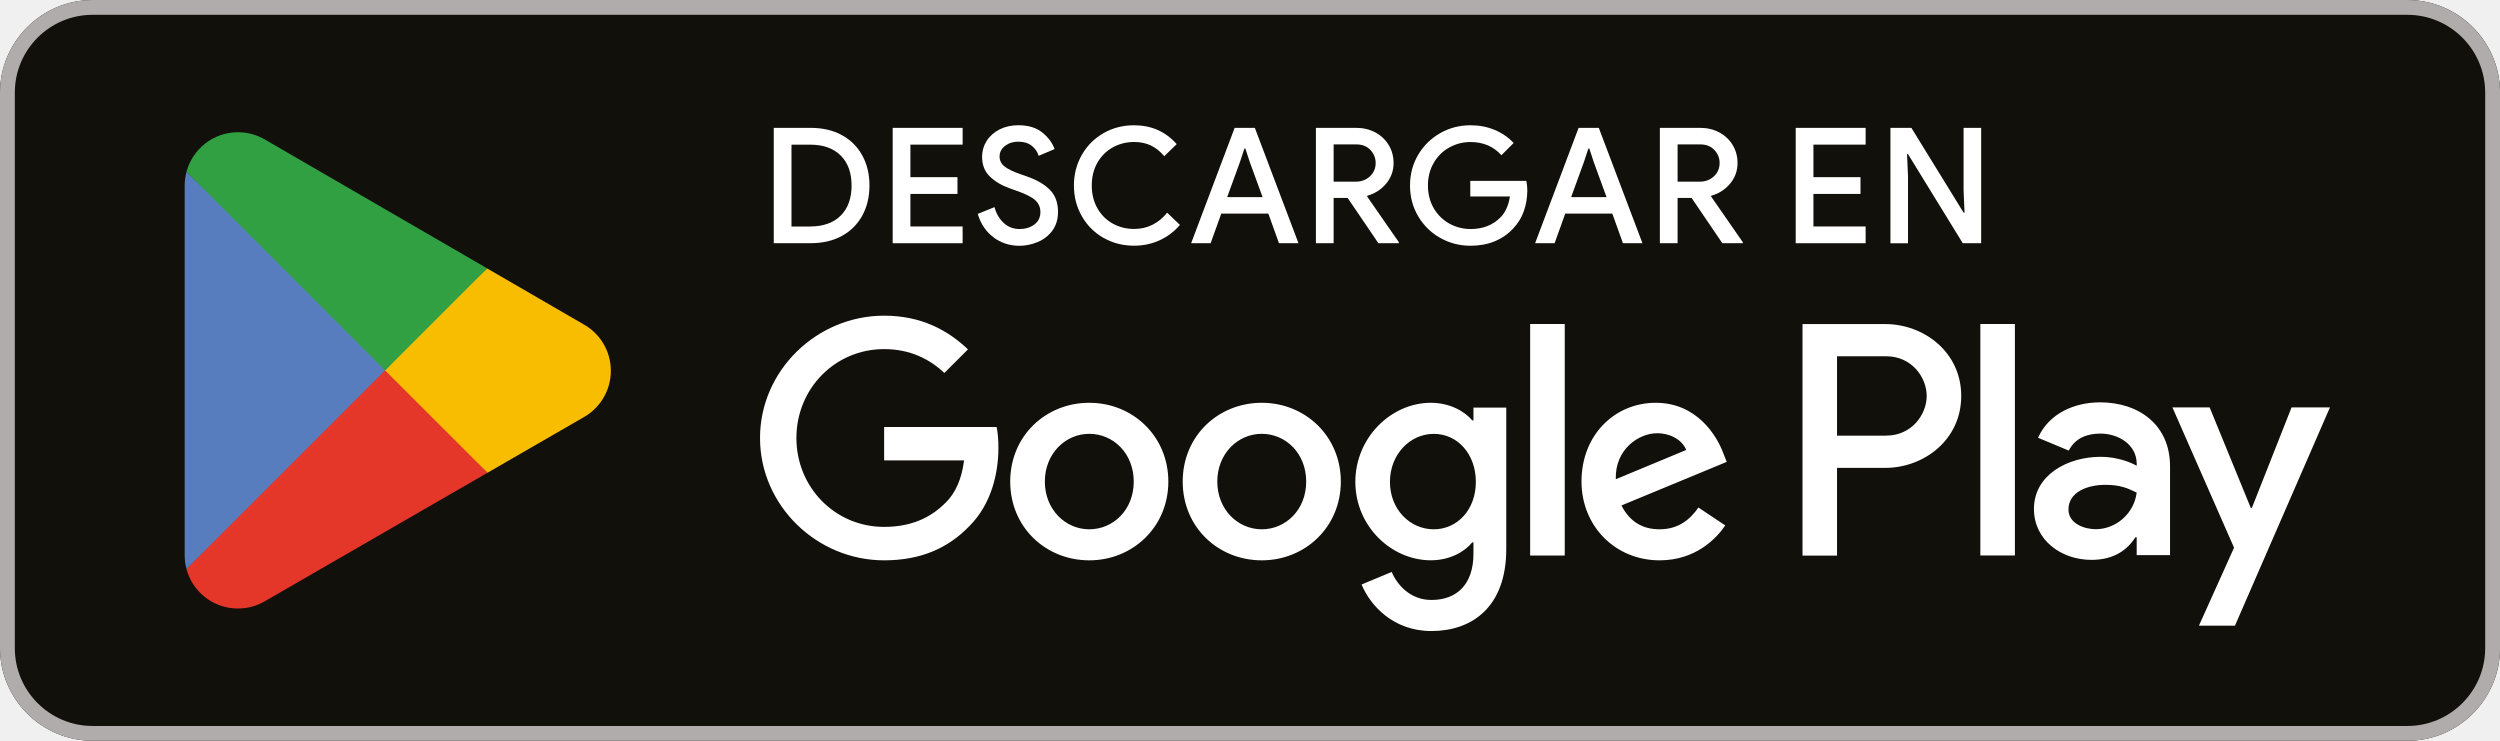
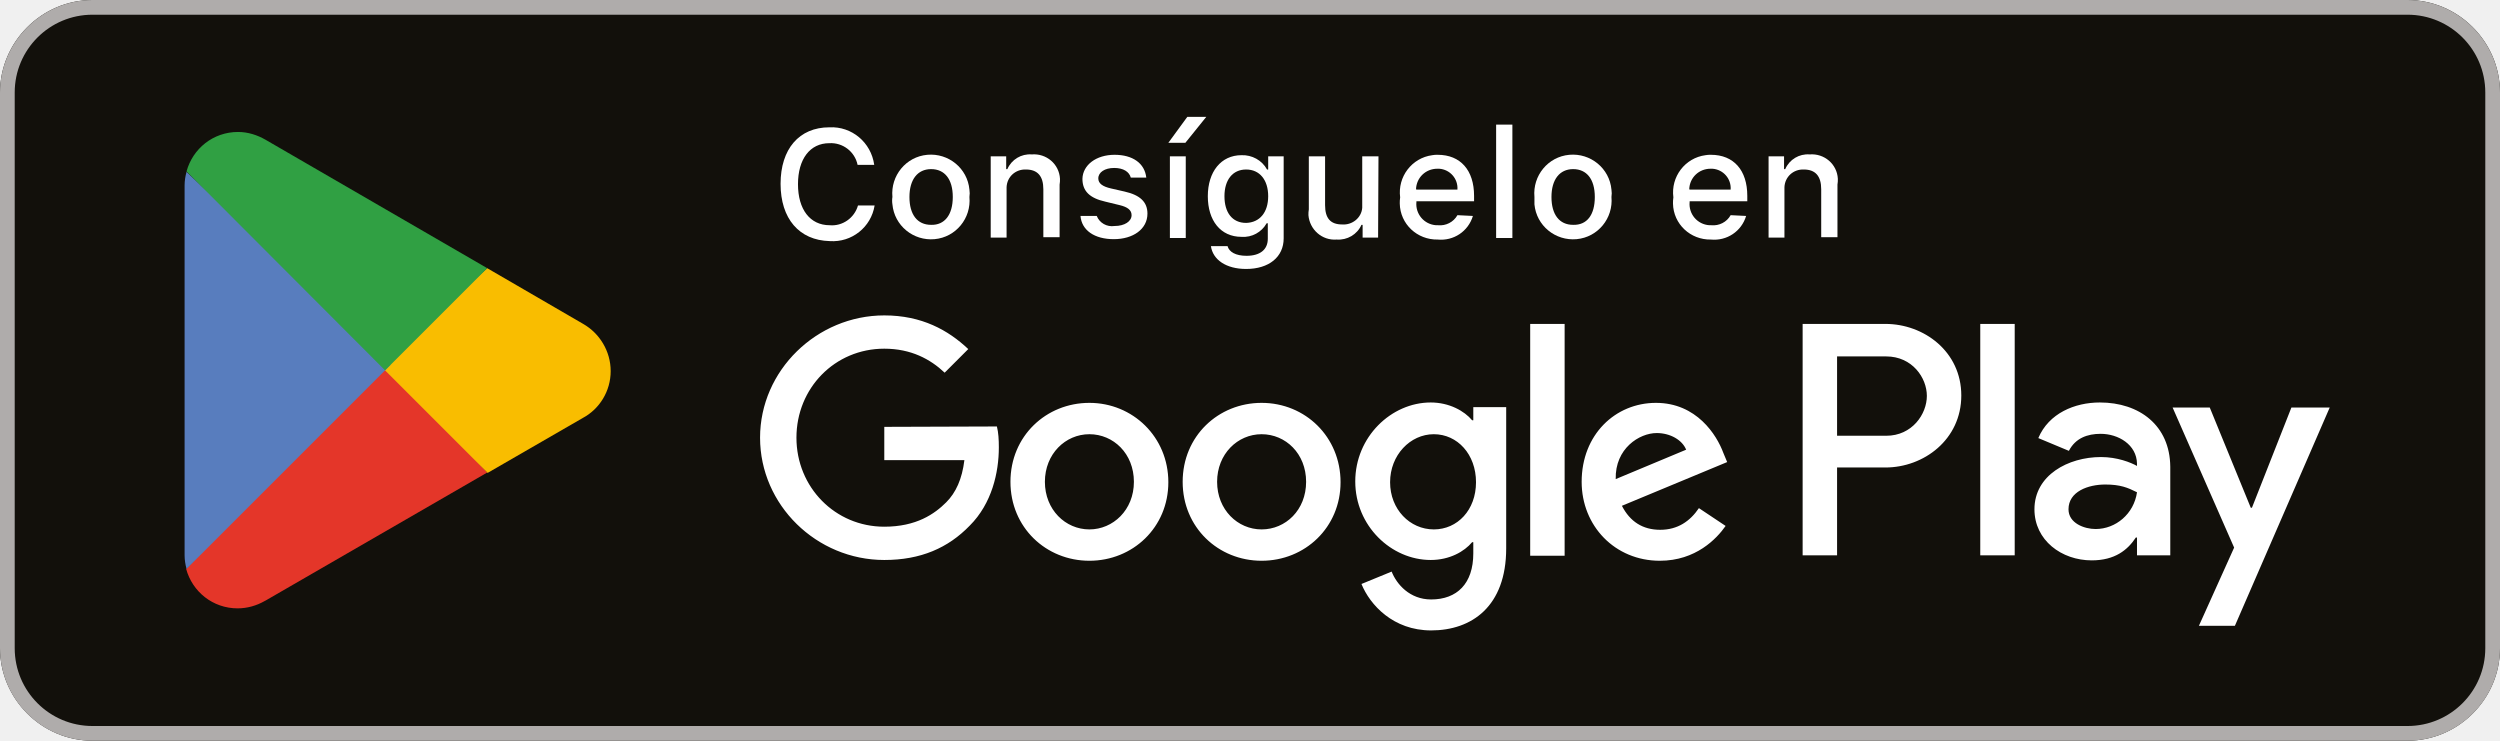
- <svg xmlns="http://www.w3.org/2000/svg" id="Layer_1" viewBox="0 0 646 191.41">
+ <svg xmlns="http://www.w3.org/2000/svg" id="Layer_1" data-name="Layer 1" viewBox="0 0 646 191.4">
  <defs>
-     <style>.cls-1{fill:#fff;}.cls-2{fill:#587dbe;}.cls-3{fill:#afacab;}.cls-4,.cls-5,.cls-6{fill:none;}.cls-7{fill:#f9bd00;}.cls-8{fill:#30a043;}.cls-5{clip-path:url(#clippath);}.cls-9{fill:#12100b;}.cls-6{clip-path:url(#clippath-1);}.cls-10{fill:#e43629;}</style>
+     <style>
+       .cls-1 {
+         fill: #12100b;
+       }
+ 
+       .cls-1, .cls-2, .cls-3, .cls-4, .cls-5, .cls-6, .cls-7, .cls-8 {
+         stroke-width: 0px;
+       }
+ 
+       .cls-2 {
+         fill: #afacab;
+       }
+ 
+       .cls-3 {
+         fill: none;
+       }
+ 
+       .cls-4 {
+         fill: #f9bd00;
+       }
+ 
+       .cls-9 {
+         clip-path: url(#clippath-1);
+       }
+ 
+       .cls-5 {
+         fill: #587dbe;
+       }
+ 
+       .cls-6 {
+         fill: #fff;
+       }
+ 
+       .cls-7 {
+         fill: #e43629;
+       }
+ 
+       .cls-8 {
+         fill: #30a043;
+       }
+ 
+       .cls-10 {
+         clip-path: url(#clippath);
+       }
+     </style>
    <clipPath id="clippath">
-       <rect class="cls-4" width="646" height="191.41" />
+       <rect class="cls-3" y="0" width="646" height="191.4" />
    </clipPath>
    <clipPath id="clippath-1">
-       <rect class="cls-4" y="0" width="646" height="191.41" />
+       <rect class="cls-3" y="0" width="646" height="191.4" />
    </clipPath>
  </defs>
-   <g class="cls-5">
-     <g class="cls-6">
-       <path class="cls-9" d="m622.07,191.41H23.93c-13.16,0-23.93-10.77-23.93-23.93V23.93C0,10.77,10.77,0,23.93,0h598.15c13.16,0,23.93,10.77,23.93,23.93v143.56c0,13.16-10.77,23.93-23.93,23.93" />
-       <path class="cls-3" d="m622.07,3.83c11.08,0,20.1,9.02,20.1,20.1v143.56c0,11.08-9.02,20.1-20.1,20.1H23.93c-11.08,0-20.1-9.02-20.1-20.1V23.93C3.83,12.84,12.84,3.83,23.93,3.83h598.15ZM622.07,0H23.93C10.77,0,0,10.77,0,23.93v143.56c0,13.16,10.77,23.93,23.93,23.93h598.15c13.16,0,23.93-10.77,23.93-23.93V23.93C646,10.77,635.23,0,622.07,0" />
-       <path class="cls-1" d="m326.04,104.08c-11.25,0-20.43,8.56-20.43,20.36s9.17,20.35,20.43,20.35,20.43-8.64,20.43-20.35-9.17-20.36-20.43-20.36m0,32.69c-6.17,0-11.49-5.09-11.49-12.33s5.32-12.34,11.49-12.34,11.48,5.01,11.48,12.34-5.32,12.33-11.48,12.33m-44.57-32.69c-11.25,0-20.43,8.56-20.43,20.36s9.17,20.35,20.43,20.35,20.43-8.64,20.43-20.35-9.18-20.36-20.43-20.36m0,32.69c-6.16,0-11.48-5.09-11.48-12.33s5.32-12.34,11.48-12.34,11.49,5.01,11.49,12.34-5.32,12.33-11.49,12.33m-53.01-26.44v8.63h20.66c-.62,4.86-2.23,8.4-4.7,10.87-3.01,3.01-7.71,6.32-15.96,6.32-12.72,0-22.67-10.25-22.67-22.97s9.94-22.97,22.67-22.97c6.86,0,11.87,2.69,15.57,6.16l6.09-6.09c-5.17-4.93-12.03-8.71-21.66-8.71-17.42,0-32.07,14.19-32.07,31.61s14.65,31.61,32.07,31.61c9.4,0,16.49-3.09,22.05-8.87,5.7-5.7,7.48-13.72,7.48-20.2,0-2-.15-3.85-.46-5.39h-29.06Zm216.81,6.7c-1.7-4.55-6.86-12.95-17.42-12.95s-19.19,8.25-19.19,20.36c0,11.41,8.63,20.35,20.19,20.35,9.33,0,14.72-5.7,16.96-9.02l-6.94-4.63c-2.32,3.39-5.47,5.63-10.02,5.63s-7.79-2.08-9.87-6.16l27.21-11.26-.92-2.31Zm-27.75,6.79c-.23-7.87,6.09-11.87,10.64-11.87,3.55,0,6.56,1.77,7.56,4.32l-18.19,7.56Zm-22.13,19.73h8.94v-59.82h-8.94v59.82Zm-14.65-34.92h-.31c-2-2.39-5.86-4.55-10.71-4.55-10.18,0-19.5,8.94-19.5,20.43s9.33,20.27,19.5,20.27c4.86,0,8.71-2.16,10.71-4.63h.31v2.93c0,7.79-4.16,11.95-10.87,11.95-5.47,0-8.87-3.93-10.25-7.24l-7.79,3.24c2.23,5.4,8.17,12.03,18.04,12.03,10.48,0,19.35-6.17,19.35-21.2v-36.54h-8.48v3.32Zm-10.25,28.14c-6.17,0-11.33-5.16-11.33-12.25s5.16-12.41,11.33-12.41,10.87,5.24,10.87,12.41-4.78,12.25-10.87,12.25m116.67-53.03h-21.39v59.82h8.92v-22.66h12.47c9.9,0,19.62-7.17,19.62-18.58s-9.73-18.58-19.62-18.58m.23,28.83h-12.7v-20.51h12.7c6.68,0,10.47,5.53,10.47,10.25s-3.79,10.25-10.47,10.25m55.18-8.59c-6.46,0-13.16,2.85-15.93,9.15l7.93,3.31c1.69-3.31,4.85-4.39,8.16-4.39,4.62,0,9.31,2.77,9.39,7.69v.62c-1.62-.92-5.08-2.31-9.31-2.31-8.54,0-17.24,4.69-17.24,13.47,0,8.01,7.01,13.16,14.85,13.16,6.01,0,9.31-2.69,11.39-5.85h.31v4.62h8.62v-22.94c0-10.62-7.92-16.54-18.16-16.54m-1.08,32.78c-2.93,0-7.01-1.46-7.01-5.08,0-4.62,5.08-6.38,9.47-6.38,3.92,0,5.77.85,8.16,2-.69,5.54-5.46,9.47-10.62,9.47m50.64-31.48l-10.24,25.94h-.31l-10.62-25.94h-9.62l15.93,36.25-9.08,20.16h9.31l24.55-56.41h-9.93Zm-80.42,38.27h8.93v-59.82h-8.93v59.82Z" />
-       <path class="cls-10" d="m99.14,92.95l-50.95,54.07s0,.02,0,.03c1.56,5.87,6.92,10.19,13.29,10.19,2.55,0,4.93-.69,6.98-1.89l.16-.1,57.35-33.09-26.84-29.22Z" />
-       <path class="cls-7" d="m150.68,83.74l-.05-.03-24.76-14.35-27.89,24.82,27.99,27.98,24.62-14.21c4.32-2.34,7.25-6.89,7.25-12.13s-2.89-9.74-7.17-12.08" />
-       <path class="cls-2" d="m48.19,44.39c-.31,1.13-.47,2.32-.47,3.54v95.55c0,1.23.16,2.41.47,3.54l52.69-52.69-52.7-49.94Z" />
-       <path class="cls-8" d="m99.51,95.71l26.37-26.36-57.28-33.21c-2.08-1.25-4.51-1.97-7.11-1.97-6.36,0-11.73,4.33-13.3,10.21,0,0,0,0,0,.01l51.33,51.32Z" />
+   <g class="cls-10">
+     <g>
+       <g class="cls-9">
+         <g>
+           <path class="cls-1" d="m622.1,191.4H23.9c-13.1,0-23.9-10.8-23.9-23.9V23.9C0,10.8,10.8,0,23.9,0h598.2C635.2,0,646,10.8,646,23.9v143.6c0,13.1-10.8,23.9-23.9,23.9" />
+           <path class="cls-2" d="m622.1,3.8c11.1,0,20.1,9,20.1,20.1v143.6c0,11.1-9,20.1-20.1,20.1H23.9c-11.1,0-20.1-9-20.1-20.1V23.9C3.8,12.8,12.8,3.8,23.9,3.8h598.2ZM622.1,0H23.9C10.8,0,0,10.8,0,23.9v143.6c0,13.2,10.8,23.9,23.9,23.9h598.2c13.2,0,23.9-10.8,23.9-23.9V23.9C646,10.8,635.2,0,622.1,0" />
+           <path class="cls-6" d="m326,104.1c-11.2,0-20.4,8.6-20.4,20.4s9.2,20.4,20.4,20.4,20.4-8.6,20.4-20.3-9.1-20.5-20.4-20.5m0,32.7c-6.2,0-11.5-5.1-11.5-12.3s5.3-12.3,11.5-12.3,11.5,5,11.5,12.3-5.3,12.3-11.5,12.3m-44.5-32.7c-11.2,0-20.4,8.6-20.4,20.4s9.2,20.4,20.4,20.4,20.4-8.6,20.4-20.3-9.2-20.5-20.4-20.5m0,32.7c-6.2,0-11.5-5.1-11.5-12.3s5.3-12.3,11.5-12.3,11.5,5,11.5,12.3-5.4,12.3-11.5,12.3m-53-26.5v8.6h20.7c-.6,4.9-2.2,8.4-4.7,10.9-3,3-7.7,6.3-16,6.3-12.7,0-22.7-10.2-22.7-23s9.9-23,22.7-23c6.9,0,11.9,2.7,15.6,6.2l6.1-6.1c-5.2-4.9-12-8.7-21.7-8.7-17.4,0-32.1,14.2-32.1,31.6s14.6,31.6,32.1,31.6c9.4,0,16.5-3.1,22.1-8.9,5.7-5.7,7.5-13.7,7.5-20.2,0-2-.1-3.8-.5-5.4l-29.1.1h0Zm216.8,6.7c-1.7-4.6-6.9-12.9-17.4-12.9s-19.2,8.2-19.2,20.4c0,11.4,8.6,20.4,20.2,20.4,9.3,0,14.7-5.7,17-9l-6.9-4.6c-2.3,3.4-5.5,5.6-10,5.6s-7.8-2.1-9.9-6.2l27.2-11.3-1-2.4h0Zm-27.8,6.8c-.2-7.9,6.1-11.9,10.6-11.9,3.5,0,6.6,1.8,7.6,4.3l-18.2,7.6h0Zm-22.1,19.8h8.9v-59.9h-8.9v59.9Zm-14.7-35h-.3c-2-2.4-5.9-4.6-10.7-4.6-10.2,0-19.5,8.9-19.5,20.4s9.3,20.3,19.5,20.3c4.9,0,8.7-2.2,10.7-4.6h.3v2.9c0,7.8-4.2,11.9-10.9,11.9-5.5,0-8.9-3.9-10.2-7.2l-7.8,3.2c2.2,5.4,8.2,12,18,12,10.5,0,19.4-6.2,19.4-21.2v-36.5h-8.5v3.4h0Zm-10.2,28.2c-6.2,0-11.3-5.2-11.3-12.2s5.2-12.4,11.3-12.4,10.9,5.2,10.9,12.4-4.8,12.2-10.9,12.2m116.7-53.1h-21.4v59.8h8.9v-22.7h12.5c9.9,0,19.6-7.2,19.6-18.6s-9.7-18.5-19.6-18.5m.2,28.9h-12.7v-20.5h12.7c6.7,0,10.5,5.5,10.5,10.2s-3.8,10.3-10.5,10.3m55.2-8.6c-6.5,0-13.2,2.8-15.9,9.2l7.9,3.3c1.7-3.3,4.8-4.4,8.2-4.4,4.6,0,9.3,2.8,9.4,7.7v.6c-1.6-.9-5.1-2.3-9.3-2.3-8.5,0-17.2,4.7-17.2,13.5,0,8,7,13.2,14.8,13.2,6,0,9.3-2.7,11.4-5.9h.3v4.6h8.6v-22.9c-.1-10.7-8-16.6-18.2-16.6m-1.1,32.7c-2.9,0-7-1.5-7-5.1,0-4.6,5.1-6.4,9.5-6.4,3.9,0,5.8.8,8.2,2-.8,5.6-5.5,9.5-10.7,9.5m50.6-31.4l-10.2,25.9h-.3l-10.6-25.9h-9.6l15.9,36.2-9.1,20.2h9.3l24.5-56.4h-9.9Zm-80.4,38.2h8.9v-59.8h-8.9v59.8h0Z" />
+           <path class="cls-7" d="m99.1,92.9l-51,54.1h0c1.6,5.9,6.9,10.2,13.3,10.2,2.5,0,4.9-.7,7-1.9l.2-.1,57.3-33.1-26.8-29.2h0Z" />
+           <path class="cls-4" d="m150.7,83.7h0l-24.8-14.4-27.9,24.9,28,28,24.6-14.2c4.3-2.3,7.2-6.9,7.2-12.1s-2.9-9.8-7.1-12.2" />
+           <path class="cls-5" d="m48.2,44.4c-.3,1.1-.5,2.3-.5,3.5v95.6c0,1.2.2,2.4.5,3.5l52.7-52.7-52.7-49.9h0Z" />
+           <path class="cls-8" d="m99.5,95.7l26.4-26.4-57.3-33.2c-2.1-1.2-4.5-2-7.1-2-6.4,0-11.7,4.3-13.3,10.2h0l51.3,51.4h0Z" />
+         </g>
+       </g>
+       <g id="_Group_4" data-name=" Group 4">
+         <g>
+           <path class="cls-6" d="m201.7,47.5c0-9,4.8-14.6,12.6-14.6,5.8-.3,10.8,3.9,11.6,9.7h-4.3c-.7-3.4-3.8-5.8-7.3-5.6-5,0-8.1,4.1-8.1,10.6s3.1,10.6,8.2,10.6c3.3.3,6.4-1.9,7.3-5.1h4.3c-.9,5.6-5.9,9.6-11.6,9.2-7.9-.2-12.7-5.8-12.7-14.8Z" />
+           <path class="cls-6" d="m230.6,50.9c-.5-5.5,3.5-10.4,9-10.9s10.4,3.5,10.9,9c.1.6.1,1.3,0,1.9.5,5.5-3.5,10.4-9,10.9s-10.4-3.5-10.9-9c-.1-.6-.1-1.3,0-1.9Zm15.6,0c0-4.6-2.1-7.2-5.6-7.2s-5.6,2.7-5.6,7.2,2,7.2,5.6,7.2c3.5.1,5.6-2.6,5.6-7.2Z" />
+           <path class="cls-6" d="m256,40.4h4v3.3h.3c1.1-2.5,3.6-4,6.3-3.8,3.8-.3,7.1,2.5,7.3,6.3,0,.5,0,1-.1,1.5v13.6h-4.2v-12.4c0-3.4-1.5-5.1-4.5-5.1-2.7-.1-4.9,1.9-5,4.6v13h-4.1v-21Z" />
+           <path class="cls-6" d="m288,40c4.7,0,7.8,2.2,8.2,5.9h-4c-.4-1.5-1.9-2.5-4.3-2.5s-4.1,1.1-4.1,2.7c0,1.3,1.1,2.1,3.3,2.6l3.5.8c4,.9,5.9,2.7,5.9,5.7,0,4-3.7,6.6-8.7,6.6s-8.3-2.3-8.6-6h4.2c.7,1.8,2.6,2.9,4.6,2.6,2.6,0,4.4-1.2,4.4-2.8,0-1.3-1-2.1-3.1-2.6l-3.7-.9c-4-.9-5.9-2.7-5.9-5.9.1-3.6,3.6-6.2,8.3-6.2Z" />
+           <path class="cls-6" d="m301.9,36.9l4.9-6.7h4.9l-5.4,6.7h-4.4Zm.4,3.5h4.1v21.1h-4.1v-21.1Z" />
+           <path class="cls-6" d="m312.9,63.6h4.3c.4,1.5,2.1,2.5,4.9,2.5,3.5,0,5.5-1.6,5.5-4.4v-4h-.3c-1.3,2.3-3.8,3.7-6.5,3.5-5.4,0-8.7-4.2-8.7-10.5s3.4-10.6,8.7-10.6c2.7-.1,5.3,1.3,6.6,3.7h.3v-3.4h4v21.2c0,4.8-3.8,7.9-9.7,7.9-5.2,0-8.6-2.4-9.1-5.9Zm14.8-12.9c0-4.2-2.2-6.9-5.7-6.9s-5.6,2.7-5.6,6.9,2,6.9,5.6,6.9c3.5-.1,5.7-2.7,5.7-6.9Z" />
+           <path class="cls-6" d="m356.1,61.4h-4v-3.3h-.3c-1.1,2.5-3.7,4-6.4,3.8-3.8.3-7-2.6-7.3-6.3,0-.5,0-1,.1-1.5v-13.7h4.2v12.6c0,3.4,1.4,5,4.4,5,2.6.2,5-1.7,5.2-4.3v-13.3h4.2l-.1,21Z" />
+           <path class="cls-6" d="m380.6,55.8c-1.2,4-5,6.5-9.1,6.1-5.3.1-9.7-4-9.8-9.3,0-.5,0-1,.1-1.6-.7-5.3,3-10.2,8.3-10.9.5-.1.9-.1,1.4-.1,5.9,0,9.4,4,9.4,10.6v1.4h-14.9v.2c-.3,3.1,2,5.8,5.1,6h.5c2,.2,4-.8,5-2.6l4,.2Zm-14.6-6.8h10.6c.2-2.8-1.9-5.2-4.7-5.4h-.5c-3,0-5.4,2.3-5.5,5.3q.1,0,.1.1Z" />
+           <path class="cls-6" d="m386.6,32.2h4.2v29.3h-4.2v-29.3Z" />
+           <path class="cls-6" d="m396.5,50.9c-.5-5.5,3.5-10.4,9-10.9s10.4,3.5,10.9,9c.1.6.1,1.3,0,1.9.5,5.5-3.5,10.4-9,10.9s-10.4-3.5-10.9-9v-1.9Zm15.6,0c0-4.6-2.1-7.2-5.6-7.2s-5.6,2.7-5.6,7.2,2,7.2,5.6,7.2c3.6.1,5.6-2.6,5.6-7.2Z" />
+           <path class="cls-6" d="m451.2,55.8c-1.2,4-5,6.5-9.1,6.1-5.3.1-9.7-4-9.8-9.3,0-.5,0-1,.1-1.6-.7-5.3,3-10.2,8.3-10.9.5-.1.9-.1,1.4-.1,5.9,0,9.4,4,9.4,10.6v1.4h-14.9v.2c-.3,3.1,2,5.8,5.1,6h.5c2,.2,4-.8,5-2.6l4,.2Zm-14.6-6.8h10.6c.2-2.8-1.9-5.2-4.7-5.4h-.5c-3,0-5.4,2.3-5.5,5.3q.1,0,.1.1h0Z" />
+           <path class="cls-6" d="m457,40.4h4v3.3h.3c1.1-2.5,3.6-4,6.3-3.8,3.8-.3,7.1,2.5,7.3,6.3,0,.5,0,1-.1,1.5v13.6h-4.2v-12.4c0-3.4-1.5-5.1-4.5-5.1-2.7-.1-4.9,1.9-5,4.6v13h-4.1v-21Z" />
+         </g>
+       </g>
    </g>
-     <path class="cls-1" d="m199.94,33.04h9.53c3.08,0,5.77.62,8.06,1.87,2.29,1.25,4.05,3,5.29,5.27,1.24,2.26,1.85,4.85,1.85,7.76s-.62,5.5-1.85,7.76c-1.24,2.26-3,4.02-5.29,5.27-2.29,1.25-4.97,1.87-8.06,1.87h-9.53v-29.81Zm9.41,25.48c3.39,0,6.02-.94,7.89-2.81,1.87-1.87,2.81-4.46,2.81-7.76s-.94-5.89-2.81-7.76c-1.87-1.87-4.5-2.81-7.89-2.81h-4.83v21.15h4.83Z" />
-     <path class="cls-1" d="m230.67,33.04h18.07v4.33h-13.49v8.41h12.16v4.33h-12.16v8.41h13.49v4.33h-18.07v-29.81Z" />
-     <path class="cls-1" d="m256.77,61.35c-1.97-1.44-3.34-3.47-4.12-6.08l4.33-1.75c.44,1.67,1.24,3.03,2.37,4.08,1.14,1.06,2.51,1.58,4.12,1.58,1.5,0,2.77-.39,3.81-1.17,1.04-.78,1.56-1.85,1.56-3.21,0-1.25-.46-2.28-1.37-3.1-.92-.82-2.5-1.62-4.75-2.39l-1.87-.67c-2.03-.72-3.71-1.73-5.06-3.02-1.35-1.29-2.02-3-2.02-5.14,0-1.47.4-2.83,1.19-4.08.79-1.25,1.9-2.23,3.33-2.96,1.43-.72,3.05-1.08,4.85-1.08,2.58,0,4.65.63,6.2,1.89,1.55,1.26,2.61,2.69,3.16,4.27l-4.12,1.75c-.28-1-.86-1.86-1.75-2.58-.89-.72-2.04-1.08-3.46-1.08s-2.51.36-3.46,1.08c-.94.72-1.42,1.64-1.42,2.75,0,1.03.42,1.88,1.27,2.56.85.68,2.16,1.33,3.93,1.94l1.91.67c2.55.89,4.52,2.04,5.91,3.46,1.39,1.42,2.08,3.3,2.08,5.66,0,1.94-.49,3.57-1.48,4.89-.99,1.32-2.25,2.3-3.79,2.93-1.54.64-3.12.96-4.73.96-2.47,0-4.69-.72-6.66-2.16Z" />
-     <path class="cls-1" d="m285.14,61.47c-2.37-1.36-4.24-3.23-5.6-5.62-1.36-2.39-2.04-5.02-2.04-7.91s.68-5.52,2.04-7.91c1.36-2.39,3.23-4.26,5.6-5.62,2.37-1.36,5-2.04,7.89-2.04,4.47,0,8.15,1.62,11.03,4.87l-3.21,3.12c-1.03-1.22-2.17-2.14-3.43-2.75-1.26-.61-2.71-.92-4.35-.92-2.03,0-3.87.47-5.54,1.4-1.67.93-2.98,2.25-3.96,3.95-.97,1.71-1.46,3.67-1.46,5.89s.49,4.18,1.46,5.89c.97,1.71,2.29,3.03,3.96,3.95,1.67.93,3.51,1.39,5.54,1.39,3.39,0,6.23-1.4,8.53-4.2l3.29,3.16c-1.44,1.69-3.18,3.01-5.2,3.95-2.03.94-4.25,1.42-6.66,1.42-2.89,0-5.52-.68-7.89-2.04Z" />
-     <path class="cls-1" d="m319.05,33.04h5.2l11.28,29.81h-5.04l-2.75-7.66h-12.16l-2.75,7.66h-5.04l11.24-29.81Zm7.2,17.9l-3.33-9.14-1.12-3.41h-.25l-1.12,3.41-3.33,9.14h9.16Z" />
-     <path class="cls-1" d="m340.03,33.04h10.45c1.8,0,3.43.39,4.89,1.17,1.46.78,2.61,1.86,3.46,3.25.85,1.39,1.27,2.96,1.27,4.7,0,2-.65,3.77-1.94,5.31-1.29,1.54-2.91,2.57-4.85,3.1l-.04.21,8.2,11.82v.25h-5.29l-7.95-11.7h-3.62v11.7h-4.58v-29.81Zm10.32,13.9c1.44,0,2.66-.46,3.64-1.37.98-.92,1.48-2.07,1.48-3.46,0-1.28-.45-2.39-1.35-3.35-.9-.96-2.1-1.44-3.6-1.44h-5.91v9.62h5.75Z" />
-     <path class="cls-1" d="m372.13,61.47c-2.39-1.36-4.28-3.23-5.68-5.6-1.4-2.37-2.1-5.02-2.1-7.93s.7-5.56,2.1-7.93c1.4-2.37,3.3-4.24,5.68-5.6,2.39-1.36,5-2.04,7.83-2.04,2.28,0,4.37.4,6.29,1.21,1.92.81,3.54,1.93,4.87,3.37l-3.16,3.16c-2.03-2.28-4.69-3.41-7.99-3.41-1.94,0-3.76.47-5.45,1.4-1.69.93-3.04,2.25-4.04,3.98-1,1.72-1.5,3.68-1.5,5.87s.51,4.18,1.52,5.89c1.01,1.71,2.36,3.03,4.04,3.95,1.68.93,3.5,1.39,5.47,1.39,3.14,0,5.69-.98,7.66-2.96.64-.61,1.17-1.39,1.6-2.33.43-.94.73-1.98.89-3.12h-10.24v-4.04h14.49c.17.94.25,1.75.25,2.41,0,1.89-.3,3.68-.89,5.39-.6,1.71-1.52,3.21-2.77,4.52-1.33,1.44-2.93,2.55-4.79,3.31-1.86.76-3.94,1.14-6.24,1.14-2.83,0-5.44-.68-7.83-2.04Z" />
-     <path class="cls-1" d="m407.93,33.04h5.2l11.28,29.81h-5.04l-2.75-7.66h-12.16l-2.75,7.66h-5.04l11.24-29.81Zm7.2,17.9l-3.33-9.14-1.12-3.41h-.25l-1.12,3.41-3.33,9.14h9.16Z" />
-     <path class="cls-1" d="m428.91,33.04h10.45c1.8,0,3.43.39,4.89,1.17,1.46.78,2.61,1.86,3.46,3.25.85,1.39,1.27,2.96,1.27,4.7,0,2-.65,3.77-1.94,5.31-1.29,1.54-2.91,2.57-4.85,3.1l-.04.21,8.2,11.82v.25h-5.29l-7.95-11.7h-3.62v11.7h-4.58v-29.81Zm10.32,13.9c1.44,0,2.66-.46,3.64-1.37.98-.92,1.48-2.07,1.48-3.46,0-1.28-.45-2.39-1.35-3.35-.9-.96-2.1-1.44-3.6-1.44h-5.91v9.62h5.75Z" />
-     <path class="cls-1" d="m464.01,33.04h18.07v4.33h-13.49v8.41h12.16v4.33h-12.16v8.41h13.49v4.33h-18.07v-29.81Z" />
-     <path class="cls-1" d="m488.49,33.04h5.41l13.49,21.9h.25l-.25-5.75v-16.15h4.54v29.81h-4.75l-14.15-23.02h-.25l.25,5.75v17.28h-4.54v-29.81Z" />
  </g>
</svg>
